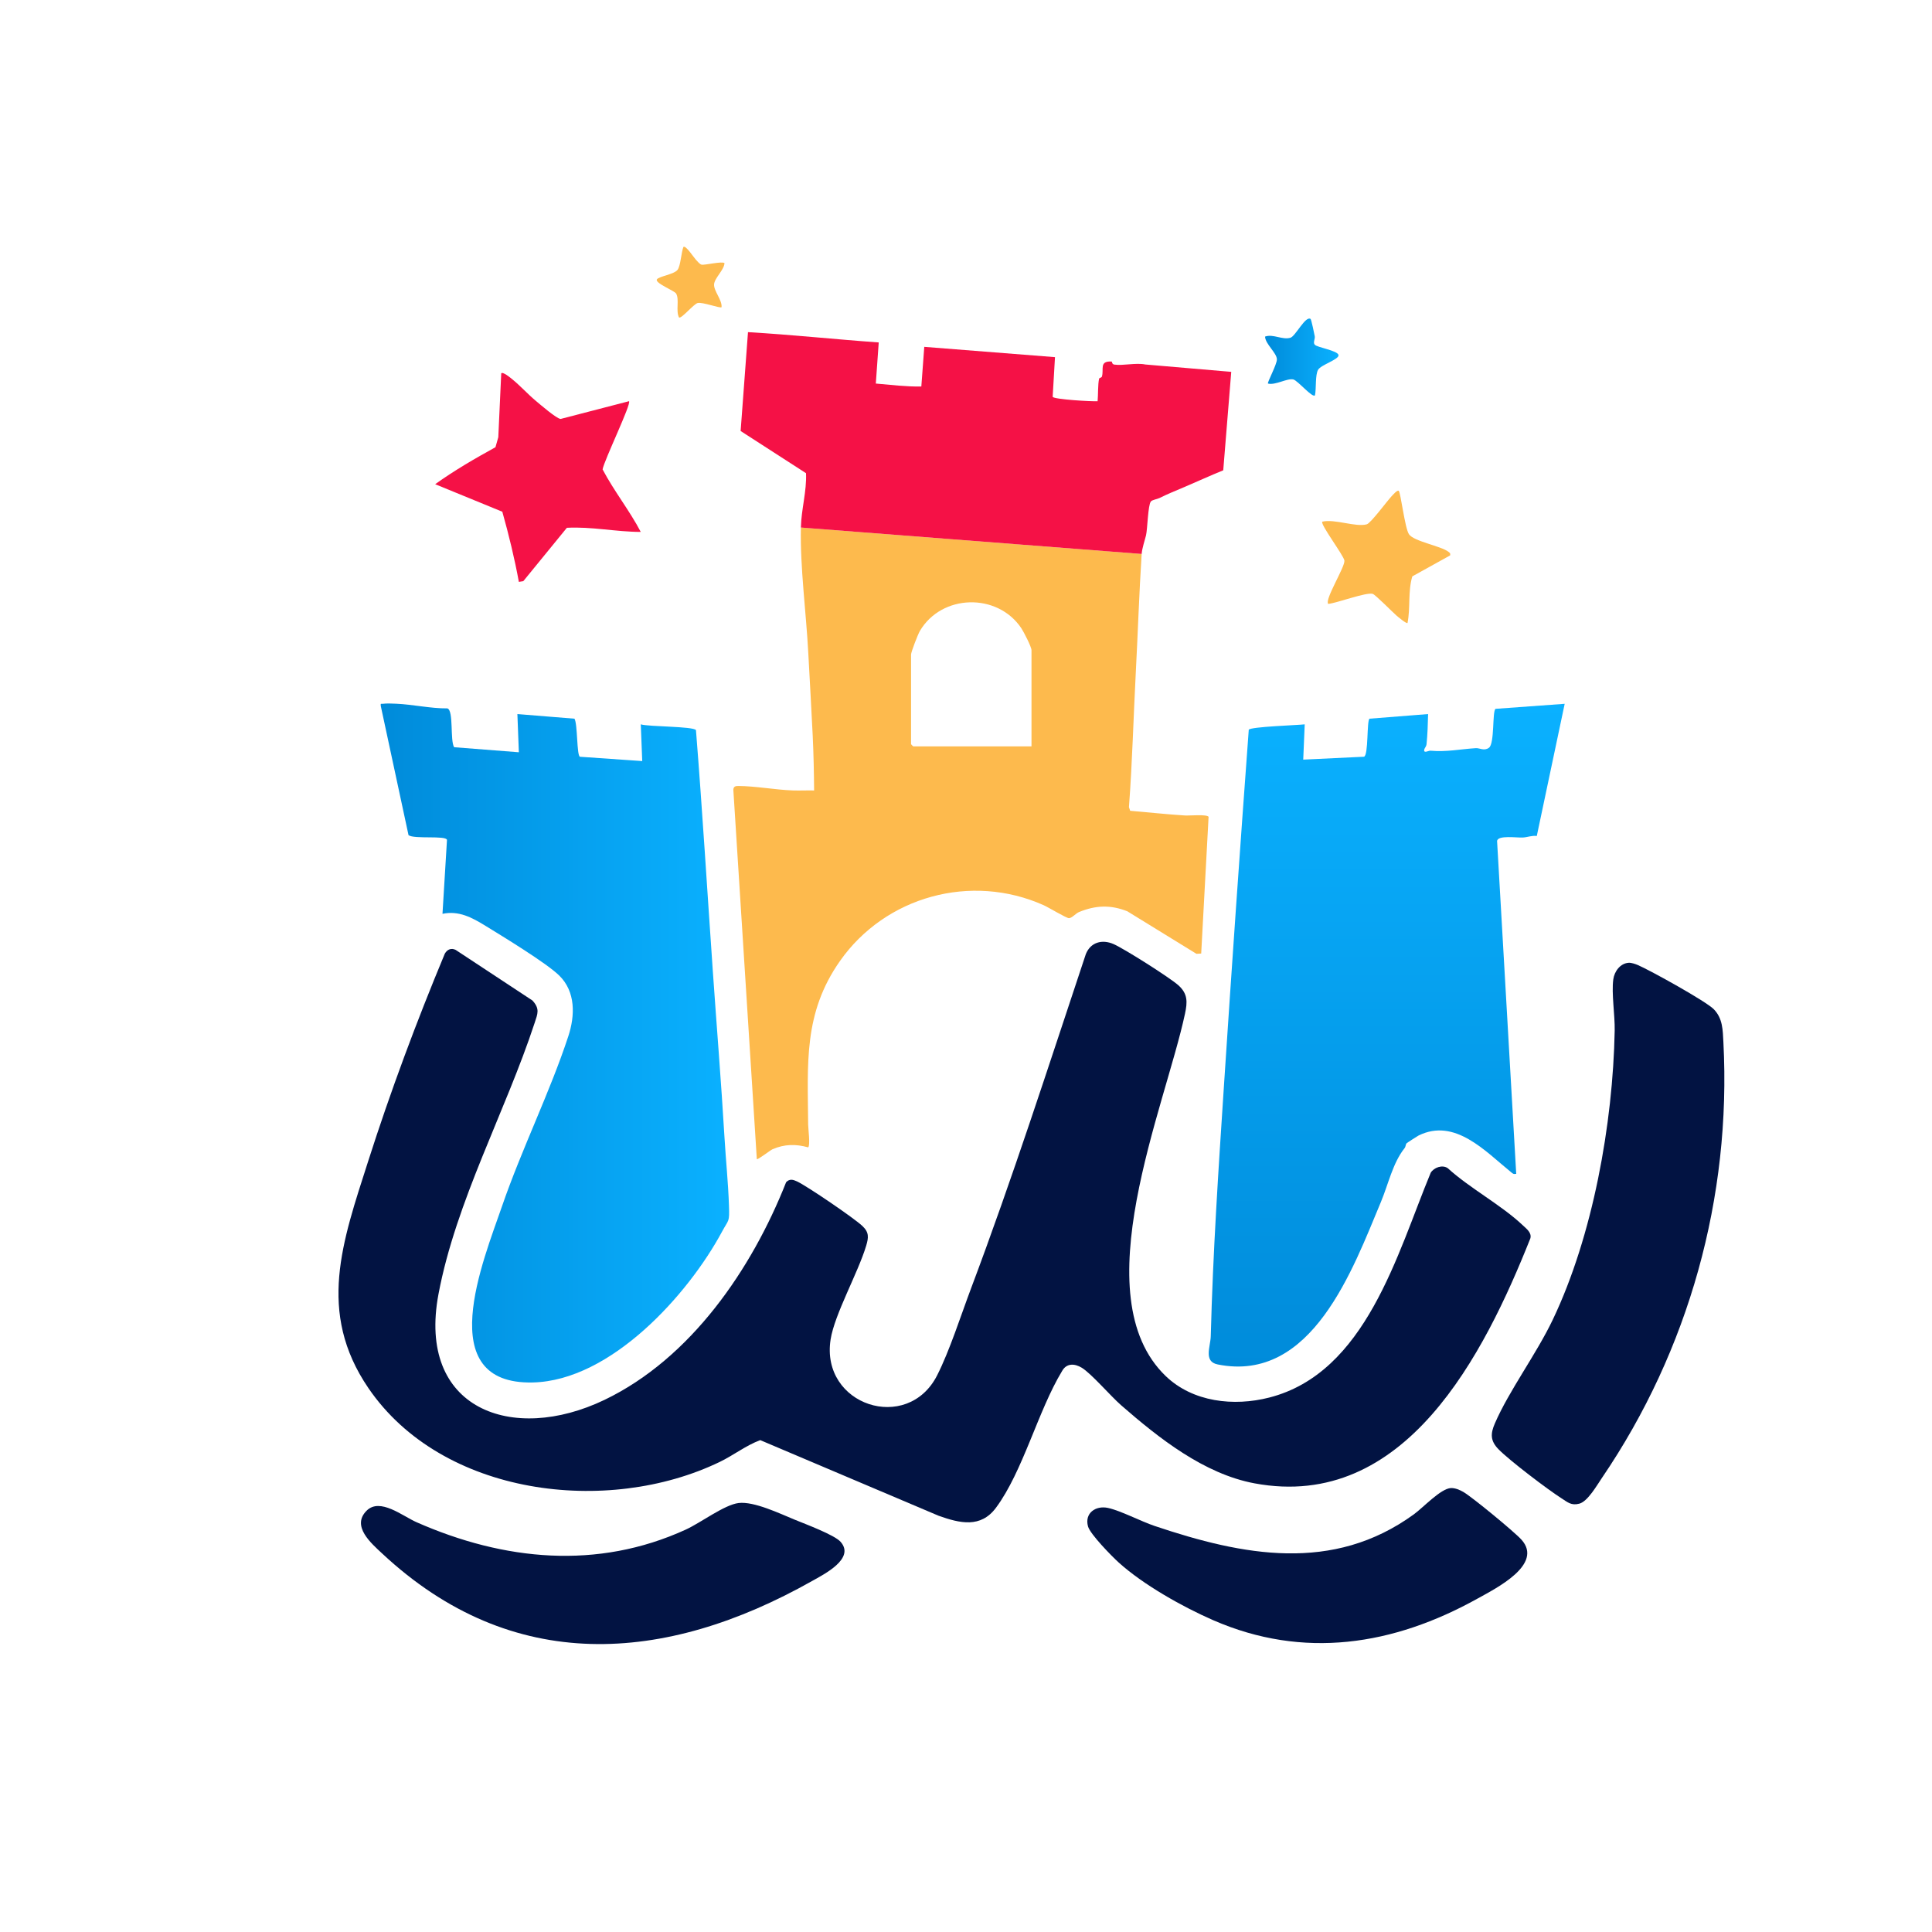
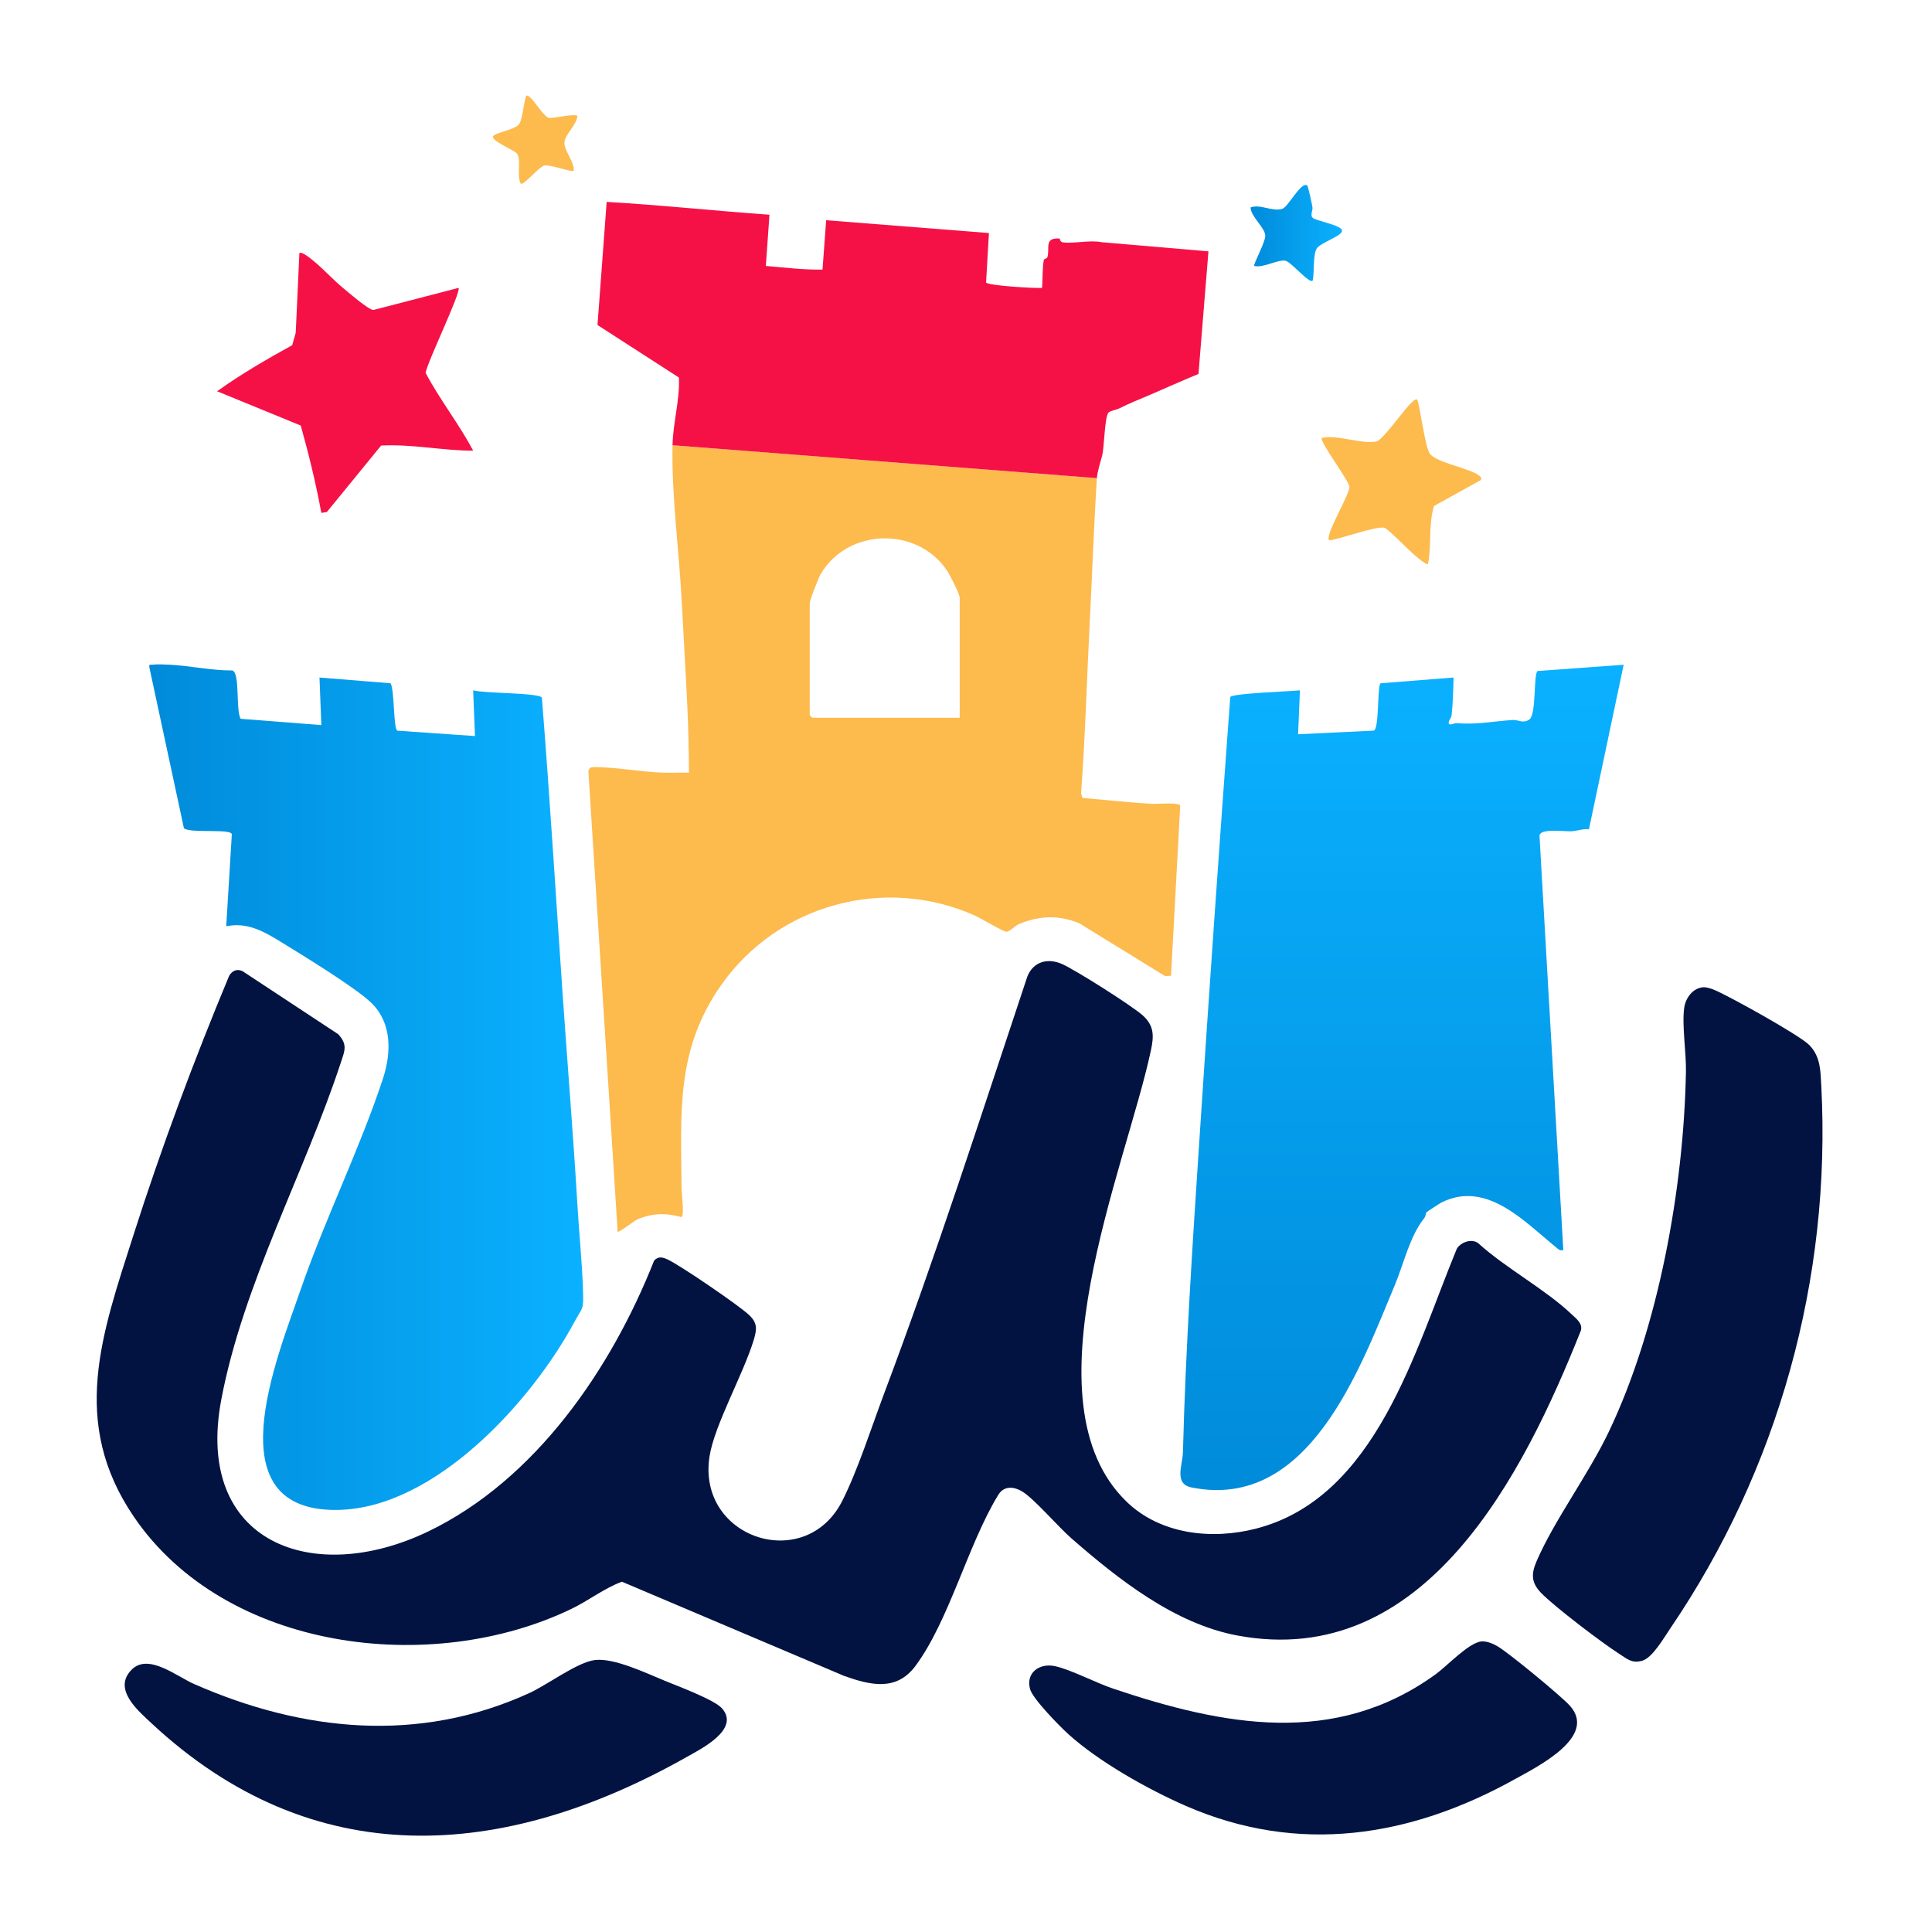
- <svg xmlns="http://www.w3.org/2000/svg" xmlns:xlink="http://www.w3.org/1999/xlink" id="Layer_1" version="1.1" viewBox="0 0 1000 1000">
+ <svg xmlns="http://www.w3.org/2000/svg" xmlns:xlink="http://www.w3.org/1999/xlink" id="Layer_1" version="1.1" viewBox="135 88 797 803">
  <defs>
    <style>
      .st0 {
        fill: url(#linear-gradient2);
      }

      .st1 {
        fill: #021342;
      }

      .st2 {
        fill: url(#linear-gradient1);
      }

      .st3 {
        fill: #f51146;
      }

      .st4 {
        fill: url(#linear-gradient);
      }

      .st5 {
        fill: #fdba4d;
      }
    </style>
    <linearGradient id="linear-gradient" x1="654.79" y1="184.84" x2="692.83" y2="184.84" gradientUnits="userSpaceOnUse">
      <stop offset="0" stop-color="#008bda" />
      <stop offset="1" stop-color="#0ab1ff" />
    </linearGradient>
    <linearGradient id="linear-gradient1" x1="717.76" y1="707.32" x2="717.76" y2="364.29" xlink:href="#linear-gradient" />
    <linearGradient id="linear-gradient2" x1="197.06" y1="539.85" x2="377.4" y2="539.85" xlink:href="#linear-gradient" />
  </defs>
  <path class="st5" d="M613.32,422.09c-9.45-.59-18.96-1.64-28.35-2.43l-.63-1.87c1.75-23.3,2.33-46.53,3.55-69.85,1.06-20.34,1.74-40.95,3.03-61.21l-176.38-13.68c-.45,20.63,2.74,44.13,3.83,64.97.74,14.17,1.61,28.38,2.28,42.58.45,9.48.66,19.05.73,28.54-3.66-.09-7.35.12-11.02-.01-9.04-.32-19.27-2.26-28.17-2.31-1.54-.01-2.5.25-2.62,1.94l12.16,191.21c.43.48,7.02-4.66,8.16-5.14,6.2-2.66,11.98-2.74,18.41-.96,1.18-.87.02-9.77,0-11.74-.23-31.64-2.52-57.69,16.47-84.72,23.53-33.49,67.92-45.67,105.48-28.86,2.39,1.07,11.78,6.74,13.05,6.7,1.52-.05,3.55-2.49,5.16-3.16,8.59-3.53,16.32-3.87,25.04-.41l35.77,22.01,2.47-.14,3.82-70.78c-.98-1.4-9.95-.53-12.24-.68ZM533.9,386.33h-61.2c-.08,0-1.14-1.06-1.14-1.14v-46.38c0-1.35,3.59-10.57,4.54-12.18,11.29-19.21,40.12-19.92,52.5-1.52,1.24,1.85,5.3,9.72,5.3,11.42v49.8Z" />
  <path class="st3" d="M637.29,192.47l-4.14,50.96c-6.79,2.77-13.46,5.81-20.19,8.69-4.49,1.92-8.61,3.54-12.77,5.64-1.14.58-3.81.95-4.5,1.8-1.52,1.86-1.74,14.26-2.51,17.52-.55,2.31-2.07,6.76-2.26,9.65l-176.38-13.68c.2-9.49,3.08-18.78,2.65-28.13l-33.84-21.83,3.81-51.17c22.58,1.3,45.1,3.73,67.67,5.33l-1.51,21.28c7.81.66,15.68,1.66,23.56,1.53l1.52-20.53,67.66,5.33-1.2,20.56c.97,1.34,20.27,2.45,23.26,2.25.32-3.31.09-8.58.77-11.65.12-.53,1.24-.45,1.45-1.1,1.15-3.7-1.51-8.11,4.94-7.8.5.02.06,1.39,1.52,1.6,4.58.64,11.08-1.06,16.02-.06l44.47,3.81Z" />
  <path class="st3" d="M331.66,275.32c-12.75-.01-25.46-2.83-38.25-2.13l-22.55,27.62-2.3.37c-2.22-12.13-5.2-24.38-8.56-36.31l-34.76-14.25c9.91-7.1,20.54-13.27,31.21-19.14l1.47-5.19,1.52-33.07c.91-.93,4.79,2.34,5.68,3.06,4.17,3.39,7.97,7.63,12.09,11.09,2.26,1.89,10.97,9.44,12.99,9.47l35.38-9.18c1.3,1.41-12.92,30.69-13.68,35.3,5.9,11.2,13.91,21.22,19.76,32.36Z" />
  <path class="st5" d="M750.58,287.48l-19.57,10.85c-2.34,7.87-.9,16.24-2.48,24.13-.63.46-4.87-3.13-5.68-3.82-2.04-1.75-10.96-10.86-12.35-11.26-3.37-.96-18.48,4.76-23.02,5.2-2-2.11,8.65-18.99,8.39-22.37-.2-2.5-12.74-19.01-11.43-20.2,6.36-1.53,17.44,3,23.03,1.36,2.06-.61,10.56-12.12,12.74-14.44.63-.67,3.01-3.45,3.76-2.89,1.02.78,3.15,19.18,5.29,22.46,2.45,3.74,16.59,6.07,20.51,9.14.76.59,1.02.78.81,1.84Z" />
  <path class="st4" d="M682.24,191.4c-1.57,2.78-.87,9.7-1.61,13.22-1.3,1.52-8.94-7.68-11.22-8.22-3.13-.75-9.35,3.14-13.1,2.13-.52-.46,4.67-9.93,4.61-12.56-.09-3.34-5.99-7.88-6.13-11.75,4.19-1.52,8.92,1.86,13.15.59,2.58-.77,7.77-11.49,10.41-9.72.38.26,1.96,7.75,2.16,8.94.26,1.58-1.03,3.19.03,4.41,1.21,1.39,11.71,2.99,12.26,5.28.55,2.29-9.07,5.06-10.56,7.68Z" />
  <path class="st5" d="M369.6,147.23c-.18,3.39,4.23,8.05,3.88,11.77-.72.72-9.94-2.8-12.37-2.16-2.13.56-8.46,8.34-9.67,7.48-1.75-3.5.32-9.36-1.49-12.39-.88-1.48-11.26-5.48-9.92-7.36,1.11-1.55,8.96-2.6,10.68-4.91,1.6-2.15,1.88-8.94,3.01-11.83,1.19-1.09,5.45,5.53,6.4,6.52.79.83,2.11,2.51,3.1,2.66,1.78.25,10.55-1.9,11.78-.81-.23,3.63-5.23,7.74-5.4,11.03Z" />
  <path class="st1" d="M792.09,641.03c-23.82,59.82-64.74,141.31-142.78,126.74-26.09-4.87-49.49-23.38-69.04-40.44-5.44-4.75-15.36-16.34-20.33-19.38-3.74-2.28-7.93-2.44-10.23,1.73-12.44,20.53-20.24,51.93-34.19,70.72-7.9,10.64-18.66,8.08-29.72,4.14l-92.29-39.13c-7.42,2.74-13.81,7.83-21.04,11.31-58.06,27.99-143.67,17.61-181.77-38.22-26.85-39.33-13.38-76.04-.23-117.17,11.64-36.43,25.07-72.45,39.77-107.73,1.22-2.12,3.27-3.09,5.6-1.94l39.74,26.19c3.97,4.31,2.71,6.85,1.15,11.6-15.04,45.85-40.68,92.23-49.76,140.31-11.25,59.53,38.11,77.78,85.96,54.79,44.67-21.47,76.21-67.66,93.96-112.63,1.81-1.89,3.58-1.38,5.63-.43,5.33,2.49,29.65,19.07,33.9,23.12,3.48,3.31,3.17,5.95,1.91,10.18-4.23,14.11-16.37,35.47-18.41,48.5-5.33,34.13,39.75,48.81,55.12,18.62,6.47-12.73,12.32-31.09,17.5-44.85,21.5-57.1,40.18-115.28,59.47-173.17,2.44-6.19,8.43-7.84,14.39-5.23,5.58,2.45,28.93,17.25,33.47,21.27,5.01,4.44,4.76,8.79,3.48,14.77-10.41,48.7-53.01,146.12-10,187.53,14.07,13.54,35.29,15.83,53.58,11.15,50.14-12.81,66.24-74.47,83.6-116.36,1.62-2.69,6-4.32,8.81-2.38,11.58,10.52,27.68,19,38.85,29.56,1.9,1.8,4.77,3.88,3.9,6.83Z" />
  <path class="st2" d="M809.88,364.29l-14.44,68.42c-2.48-.36-4.78.65-7.19.79-3.08.18-13.14-1.36-13.36,1.86l9.9,172.21c-1.41.27-1.66-.04-2.61-.81-13.28-10.73-29.1-28.35-47.98-18.99-.61.3-5.97,3.78-6.22,4.05-.4.46-.37,1.7-.95,2.43-6.13,7.62-8.44,18.74-12.28,27.9-14.4,34.36-35.59,93.94-84.5,84.08-7.42-1.49-3.7-9.27-3.56-14.62,1.11-43.28,3.97-86.16,6.8-129.28,4.04-61.57,8.32-123.08,12.87-184.64,1.1-1.55,25.05-2.32,28.96-2.77l-.77,18.26,31.43-1.5c2.4-.56,1.39-18.78,2.89-19.69l30.31-2.39c-.12,5.08-.28,10.5-.8,15.55-.13,1.27-.98,1.99-1.15,2.68-.62,2.4,2.22.65,3.1.73,8.45.74,15.23-.78,23.56-1.32,2.02-.13,4.27,1.63,6.79-.2,3.02-2.2,1.64-18.94,3.42-20.15l35.78-2.6Z" />
  <path class="st0" d="M373.74,637.47c-17.58,32.72-57.59,77.13-97.92,78.09-52.52,1.25-25.61-63.22-15.97-91.23,10.14-29.48,24.85-59.14,34.34-88.07,3.48-10.62,3.8-22.96-4.73-31.32-6.62-6.49-29.22-20.23-38.15-25.72-6.95-4.27-13.8-8.01-22.28-6.22l2.33-38.27c-.53-2.44-16.98-.26-19.91-2.46l-14.36-66.86c-.1-1.58-.01-.97,1.12-1.13,1.81-.26,4.95-.12,6.9-.03,8.6.38,17.73,2.48,26.47,2.41,3.32,1.11,1.29,16.6,3.48,20.1l33.5,2.61-.76-19.77,29.54,2.39c1.67,2.63,1.13,19.24,2.86,19.71l32.22,2.23-.75-19.01c4.15,1.29,27.1.98,28.56,2.99,3.3,41.42,5.82,82.9,8.7,124.36,2.01,28.97,4.37,57.77,6.08,86.67.68,11.53,1.9,23.15,2.3,34.95.31,8.97-.05,7.04-3.57,13.58Z" />
  <path class="st1" d="M829.21,764.89c-2.61,3.82-7.37,12.22-11.7,13.39-4.24,1.14-6.09-.72-9.39-2.83-7.14-4.55-26.82-19.51-32.48-25.3-4.27-4.37-4.23-8.02-1.91-13.37,7.43-17.14,21.41-35.75,29.96-53.67,20.74-43.42,31.18-101.5,32.07-149.63.16-8.17-1.72-19.25-.72-26.58.56-4.08,3.57-8.31,8.02-8.57,1.29-.07,3.38.62,4.61,1.14,6.33,2.7,35.45,18.83,39.41,22.93,4.64,4.81,4.61,10.64,4.95,17.09,4.17,80.15-17.92,159.4-62.82,225.4Z" />
  <path class="st1" d="M420.37,818.3c-76.47,43.16-155.36,48.5-222.53-14.18-5.69-5.31-16.1-14.18-8.09-22.18,6.91-6.92,18.61,2.77,25.84,5.95,45.2,19.92,93.6,24.78,139.4,3.81,7.72-3.54,19.95-12.85,27.32-13.74,7.98-.96,21.37,5.49,29.16,8.68,5.19,2.13,20.45,7.82,23.6,11.38,7.73,8.7-8.56,16.82-14.7,20.28Z" />
  <path class="st1" d="M764.78,827.42c-43.59,24.24-90.04,31.59-136.88,11.17-15.75-6.87-36.15-18.34-48.86-29.84-3.57-3.23-14.79-14.66-15.89-18.69-1.88-6.82,3.91-10.94,10.33-9.56,6.53,1.4,17.05,6.94,24.12,9.32,45.79,15.41,92.29,24.44,134.21-6,4.84-3.52,13.94-13.36,19.16-13.6,2.14-.1,4.59.93,6.42,1.99,4.7,2.74,26.32,20.55,30.07,24.67,11.69,12.89-13.27,25.31-22.68,30.54Z" />
</svg>
